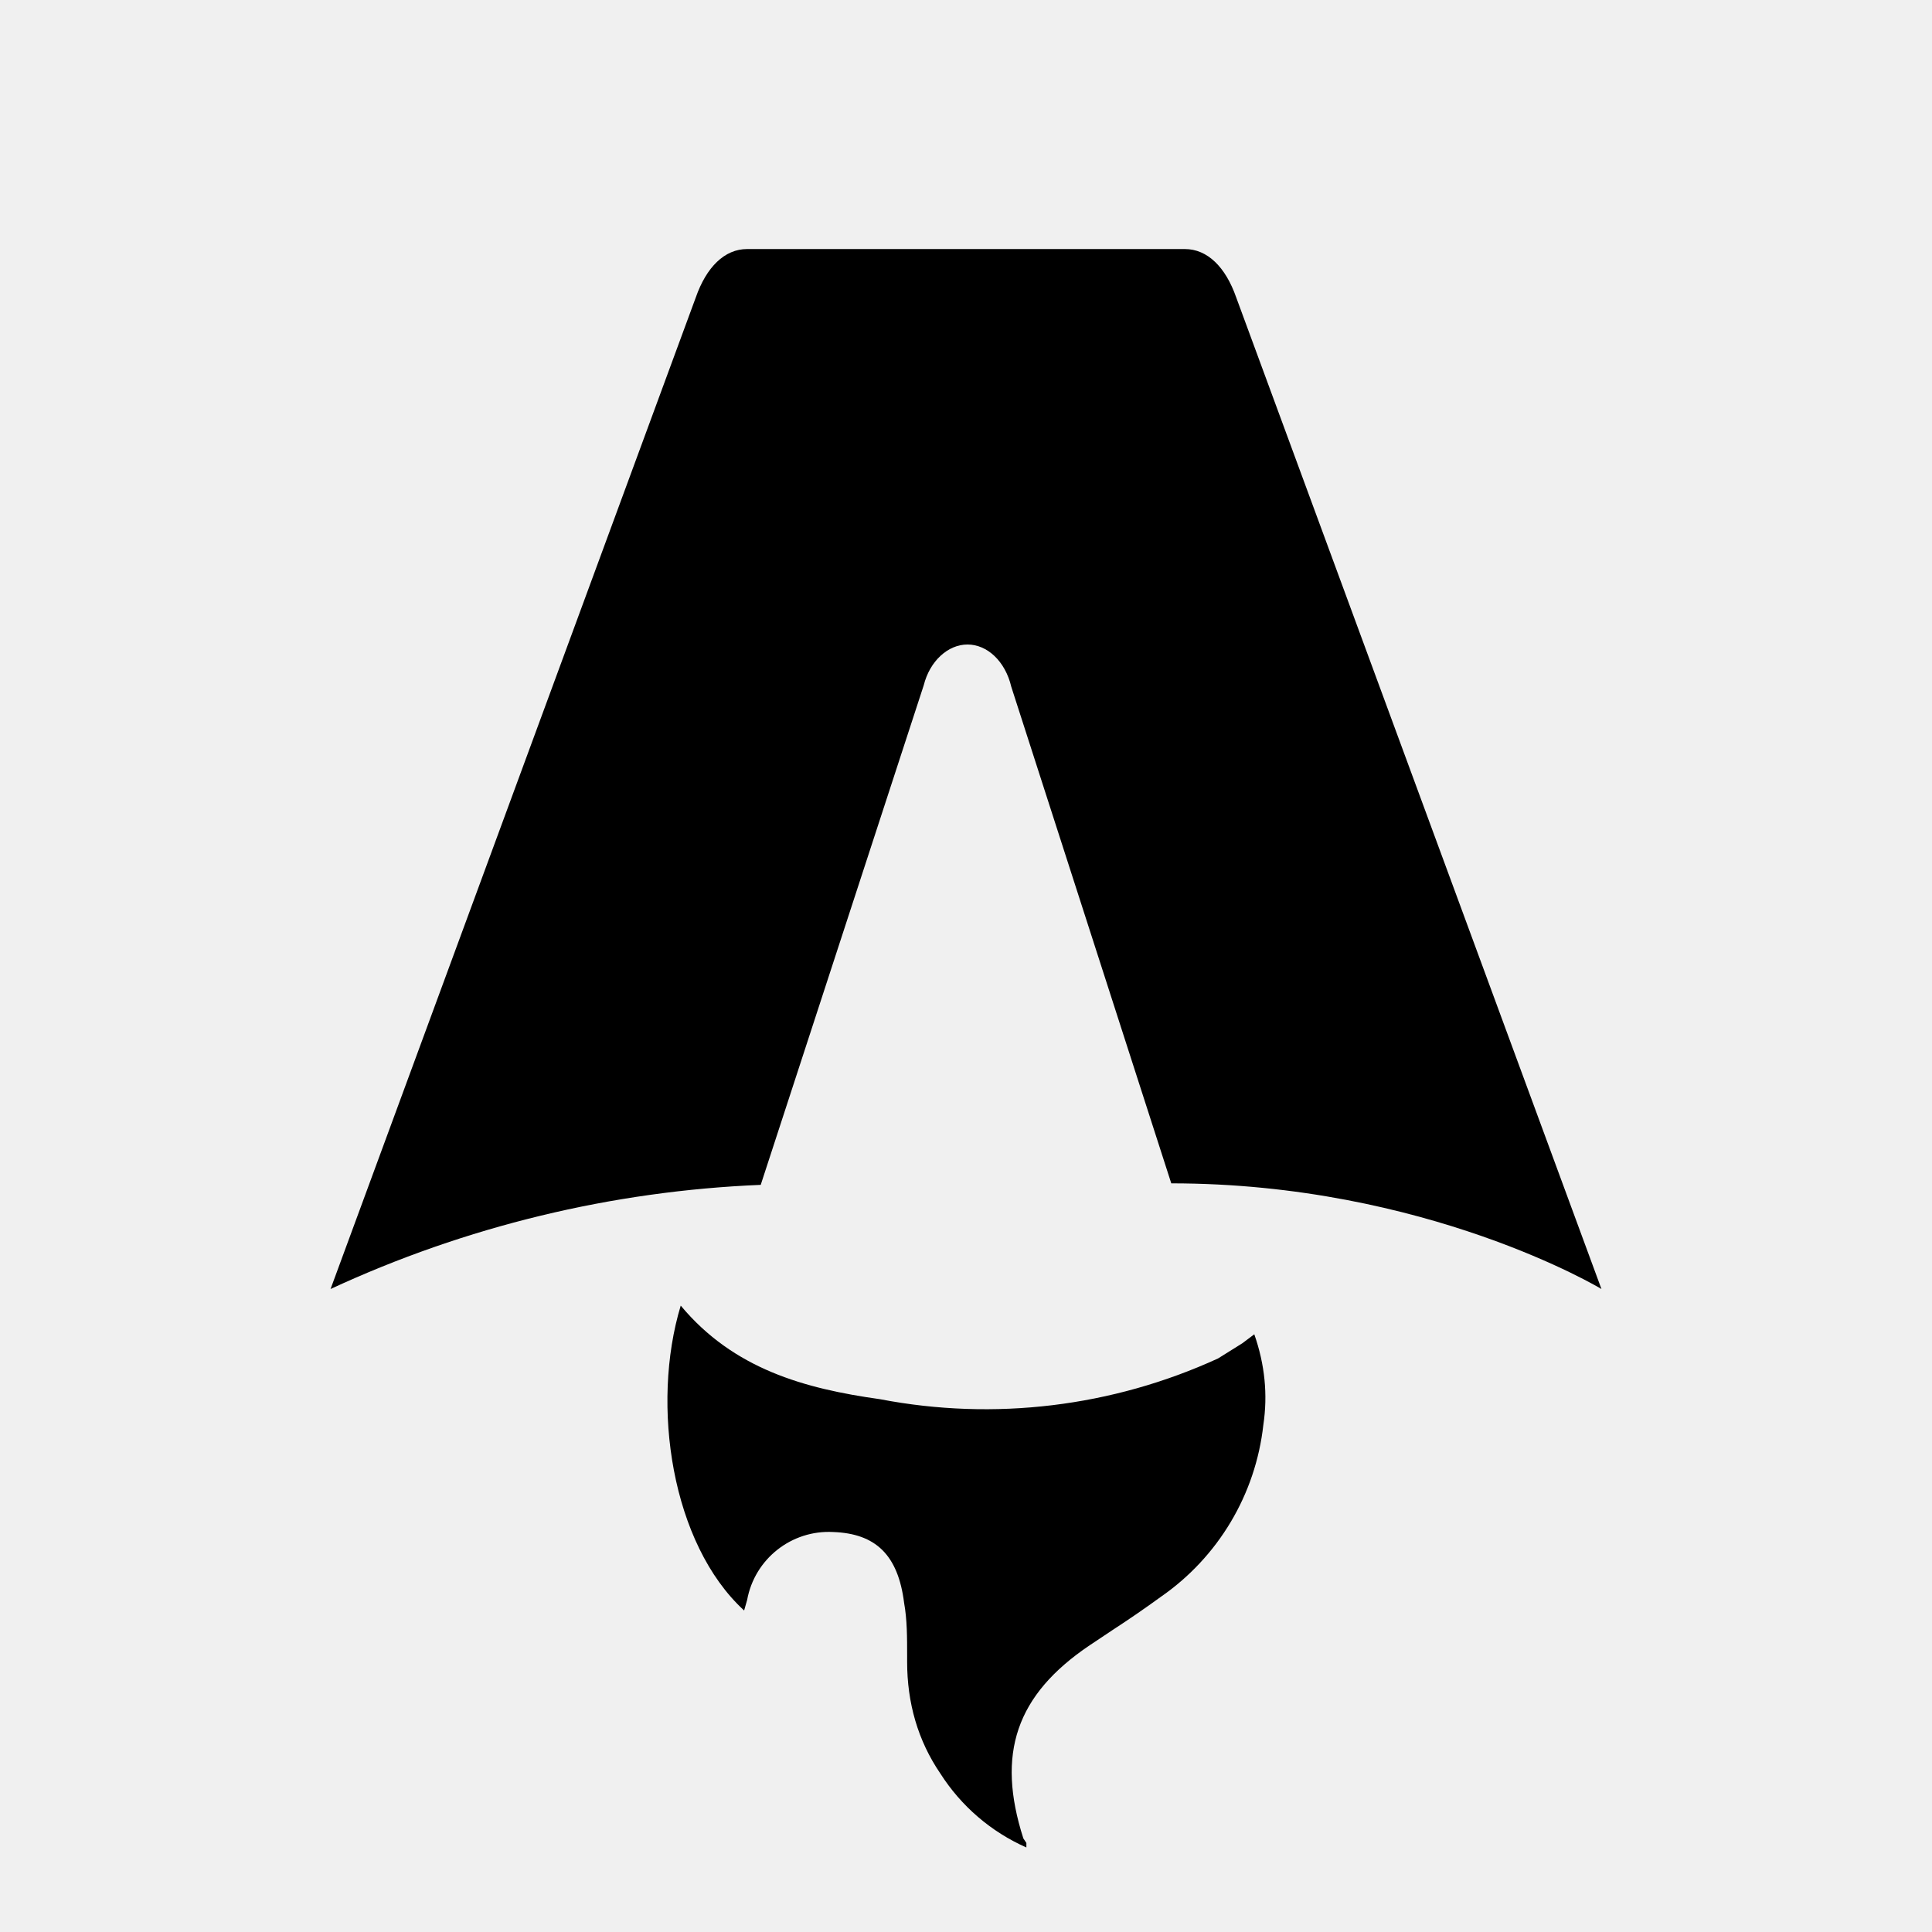
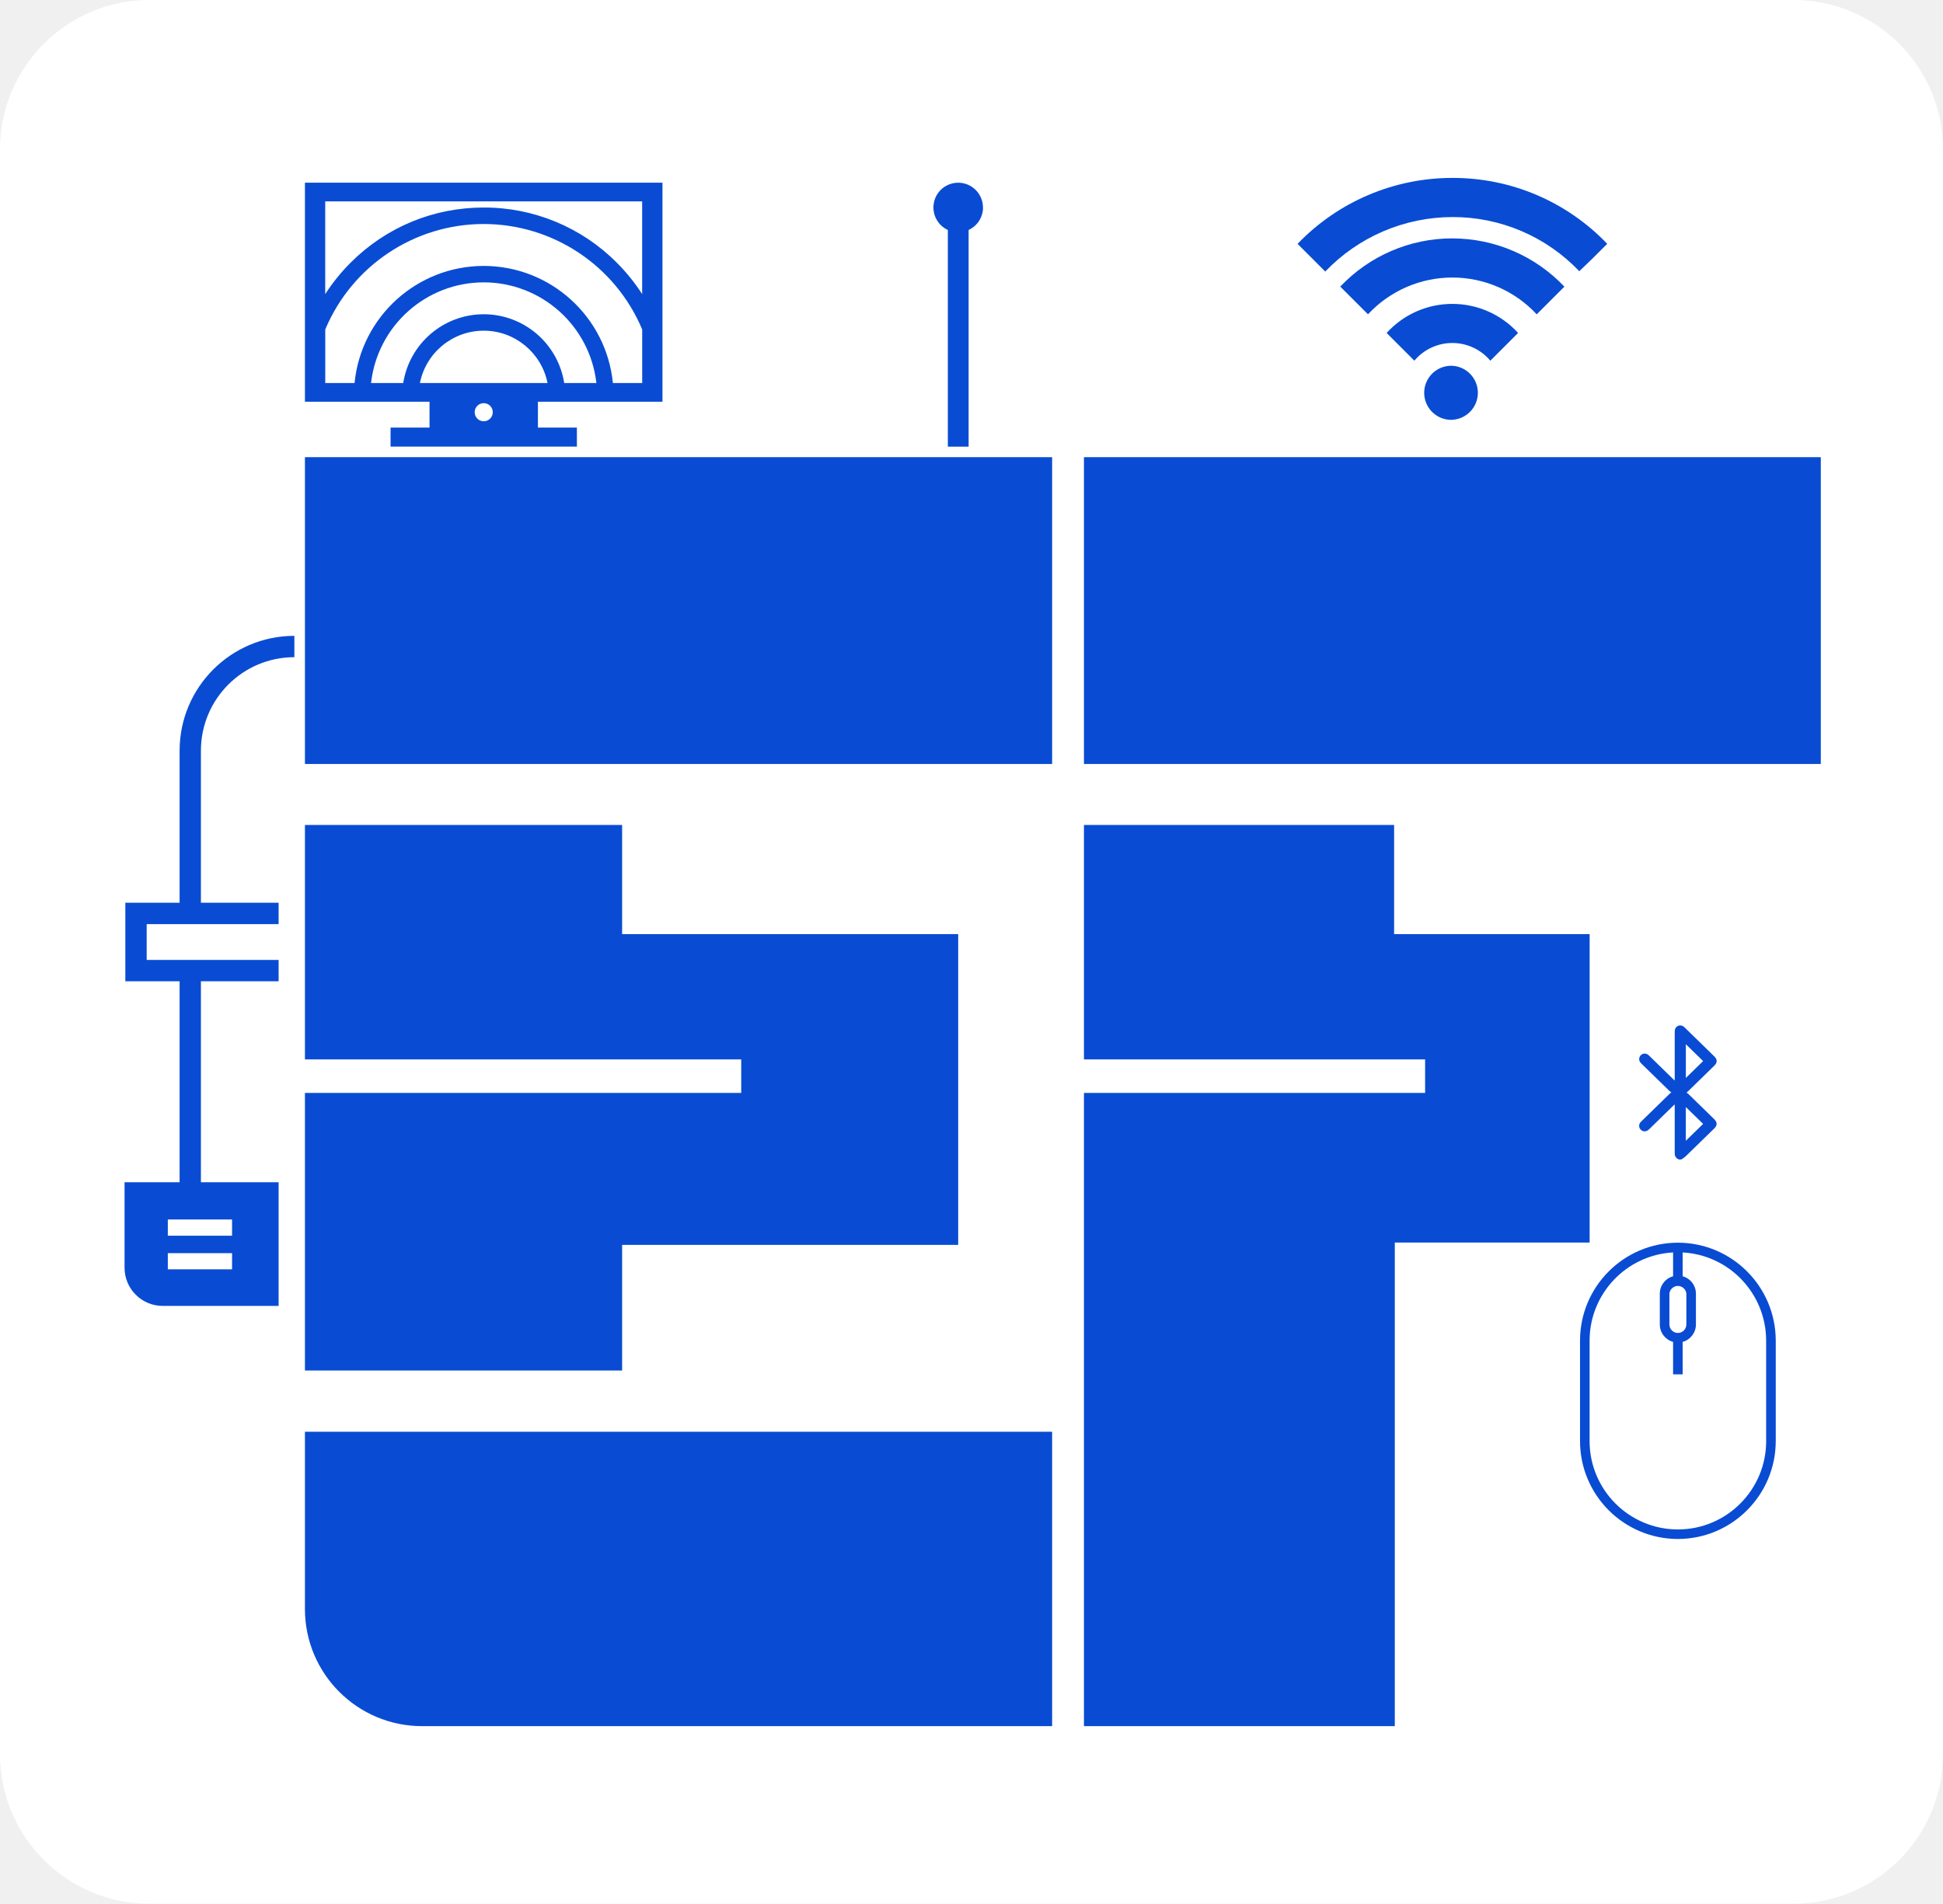
- <svg xmlns="http://www.w3.org/2000/svg" fill="none" viewBox="0 0 128 128">
-   <path d="M50.4 78.5a75.1 75.1 0 0 0-28.5 6.9l24.2-65.7c.7-2 1.9-3.2 3.4-3.2h29c1.5 0 2.7 1.2 3.4 3.2l24.2 65.7s-11.6-7-28.5-7L67 45.5c-.4-1.7-1.6-2.8-2.9-2.8-1.3 0-2.5 1.1-2.9 2.7L50.4 78.5Zm-1.1 28.2Zm-4.2-20.2c-2 6.6-.6 15.8 4.2 20.2a17.5 17.5 0 0 1 .2-.7 5.5 5.5 0 0 1 5.7-4.5c2.8.1 4.3 1.5 4.7 4.7.2 1.1.2 2.3.2 3.5v.4c0 2.7.7 5.2 2.2 7.4a13 13 0 0 0 5.7 4.9v-.3l-.2-.3c-1.8-5.6-.5-9.5 4.4-12.8l1.5-1a73 73 0 0 0 3.2-2.2 16 16 0 0 0 6.8-11.4c.3-2 .1-4-.6-6l-.8.6-1.6 1a37 37 0 0 1-22.4 2.7c-5-.7-9.7-2-13.2-6.2Z" />
-   <style>
-         path { fill: #000; }
-         @media (prefers-color-scheme: dark) {
-             path { fill: #FFF; }
-         }
-     </style>
+ <svg xmlns="http://www.w3.org/2000/svg" fill="none" viewBox="0 0 546 535">
+   <rect width="546" height="535" fill="#fff" rx="42" />
+   <path fill="#094CD3" d="M295.66 128.48H85.69v86.22h209.97v-86.22Zm-26.4 134.03v87.34h-94.44v35.3H85.69v-78.01h122.6v-9.42H85.69v-65.88h89.13v30.67h94.44Zm26.4 139.86v82.73H118.61a32.93 32.93 0 0 1-32.92-32.93v-49.8h209.97ZM446.7 262.51v86.68h-54.75V485.1H304.6V307.14h95.87v-9.42H304.6v-65.88h87.16v30.67h54.94Zm64.96-134.03H304.6v86.22h207.06v-86.22Zm-325.5-15.57V51.34H85.69v61.56h35.01v7.26h-10.95v5.35h52.36v-5.35h-10.95v-7.26h35.01l-.01.01ZM91.4 56.6h89.05v26.05a53.08 53.08 0 0 0-7.14-8.84 52.53 52.53 0 0 0-37.39-15.49c-14.12 0-27.4 5.5-37.39 15.49a53.59 53.59 0 0 0-7.14 8.84V56.6h.01Zm0 51.04V92.59a48.33 48.33 0 0 1 44.53-29.64 48.34 48.34 0 0 1 44.53 29.64v15.05h-8.23a36.52 36.52 0 0 0-36.3-32.91 36.52 36.52 0 0 0-36.3 32.91H91.4Zm12.87 0a31.9 31.9 0 0 1 31.66-28.29 31.9 31.9 0 0 1 31.66 28.29h-9.04a22.93 22.93 0 0 0-22.62-19.33 22.93 22.93 0 0 0-22.62 19.33h-9.04Zm31.66 10.75a2.54 2.54 0 1 1 0-5.09 2.54 2.54 0 0 1 0 5.09ZM118 107.64a18.3 18.3 0 0 1 17.93-14.71c8.86 0 16.27 6.34 17.93 14.71H118Zm158.22-49.33a6.96 6.96 0 1 0-9.87 6.32v60.89h5.84v-60.9a6.95 6.95 0 0 0 4.05-6.32l-.02.01ZM82.72 184.69v-6a32.28 32.28 0 0 0-32.25 32.24v42.77H35.22v22.07h15.25v56.48H35v24.02C35 362.2 39.81 367 45.73 367h32.56v-34.75H56.46v-56.48h21.83v-6H41.22V259.7h37.07v-6H56.46v-42.77a26.27 26.27 0 0 1 26.25-26.24h.01ZM65.21 356.72H47.16v-4.55h18.05v4.55Zm0-14v4.55H47.16v-4.55h18.05ZM408.13 85.4c-7.13 0-13.77 3-18.47 8.17l7.79 7.79a13.94 13.94 0 0 1 21.35.01l7.8-7.8a24.97 24.97 0 0 0-18.46-8.17h-.01Z" />
+   <path fill="#094CD3" d="M408.13 66.99a43.35 43.35 0 0 0-31.5 13.55l7.79 7.79a32.34 32.34 0 0 1 47.41.01l7.78-7.78A43.4 43.4 0 0 0 408.13 67v-.01Z" />
+   <path fill="#094CD3" d="M408.13 61a48.97 48.97 0 0 1 35.66 15.22l3.64-3.49 4.21-4.21A59.88 59.88 0 0 0 408.13 50a60.24 60.24 0 0 0-43.5 18.53l7.78 7.78A49.55 49.55 0 0 1 408.14 61h-.01Zm-.16 56.99a7.6 7.6 0 1 1 .2-15.19 7.6 7.6 0 0 1-.2 15.18v.01Zm63.83 207.88c-.23-.14-.48-.25-.67-.42-.42-.36-.52-.86-.52-1.4v-13.68l-.36.32-6.88 6.71c-.67.65-1.54.72-2.19.18a1.52 1.52 0 0 1-.23-2.14c.11-.14.24-.28.38-.4l7.9-7.71.45-.37c-.19-.1-.33-.15-.42-.24l-8.01-7.81c-.47-.46-.75-.97-.58-1.64a1.54 1.54 0 0 1 2.45-.86c.13.1.24.21.36.32l6.74 6.58.39.36v-13.7c0-.61.14-1.15.66-1.51.68-.47 1.44-.38 2.1.26l4.69 4.57c1.24 1.21 2.48 2.41 3.71 3.63.84.82.84 1.71 0 2.53l-7.4 7.22-.45.4c.18.11.32.16.42.26l7.32 7.14c.97.94.97 1.77.01 2.71-2.7 2.63-5.39 5.27-8.09 7.88-.33.31-.75.53-1.13.79h-.66l.01.02Zm1.93-14.76v9.48l4.86-4.74-4.86-4.74Zm.01-17.64v9.46l4.85-4.74-4.85-4.73v.01Zm-2.24 55.76a27.54 27.54 0 0 0-27.5 27.5V405a27.54 27.54 0 0 0 27.5 27.5A27.54 27.54 0 0 0 499 405v-28.27a27.54 27.54 0 0 0-27.5-27.5Zm0 25.37a2.39 2.39 0 0 1-2.38-2.38v-8.66a2.39 2.39 0 0 1 4.76 0v8.66a2.39 2.39 0 0 1-2.38 2.38Zm24.81 30.41a24.84 24.84 0 0 1-24.81 24.81 24.84 24.84 0 0 1-24.81-24.81v-28.27a24.84 24.84 0 0 1 23.46-24.77v6.7a5.08 5.08 0 0 0-3.73 4.89v8.66c0 2.33 1.58 4.3 3.73 4.89v9.12h2.69v-9.12a5.08 5.08 0 0 0 3.73-4.89v-8.66c0-2.33-1.58-4.3-3.73-4.89v-6.7a24.84 24.84 0 0 1 23.46 24.77v28.27h.01Z" />
</svg>
